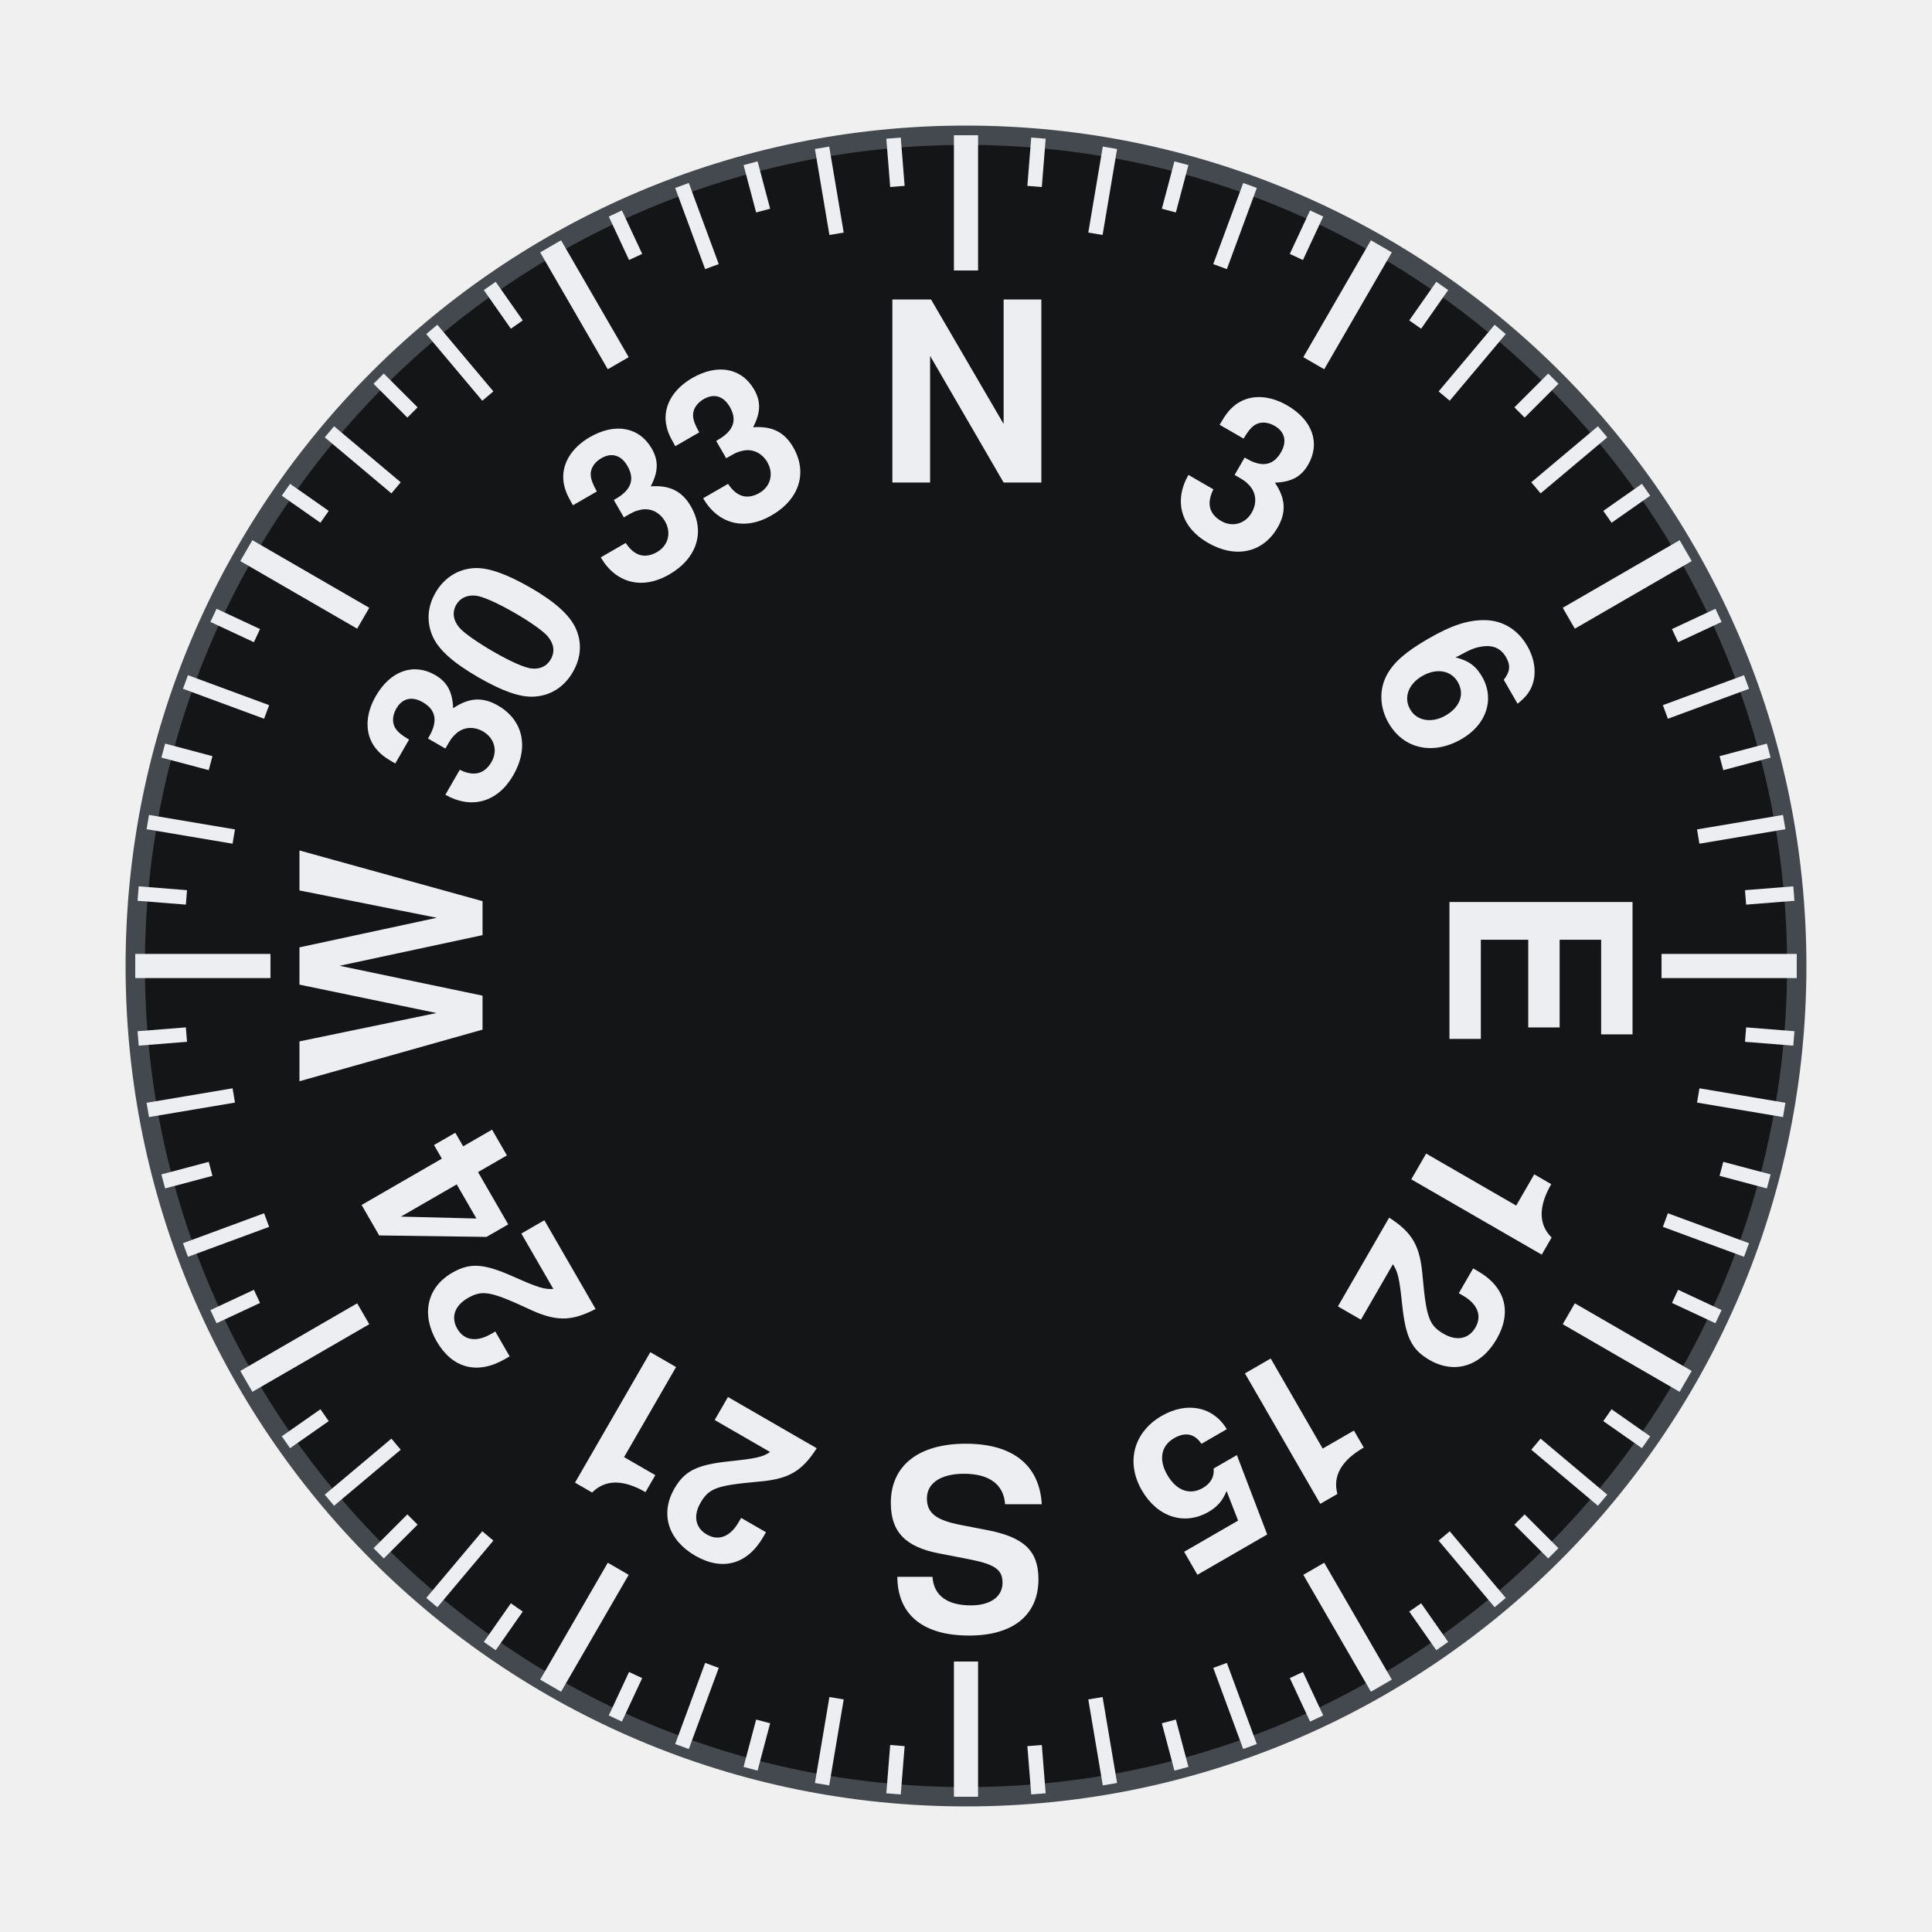
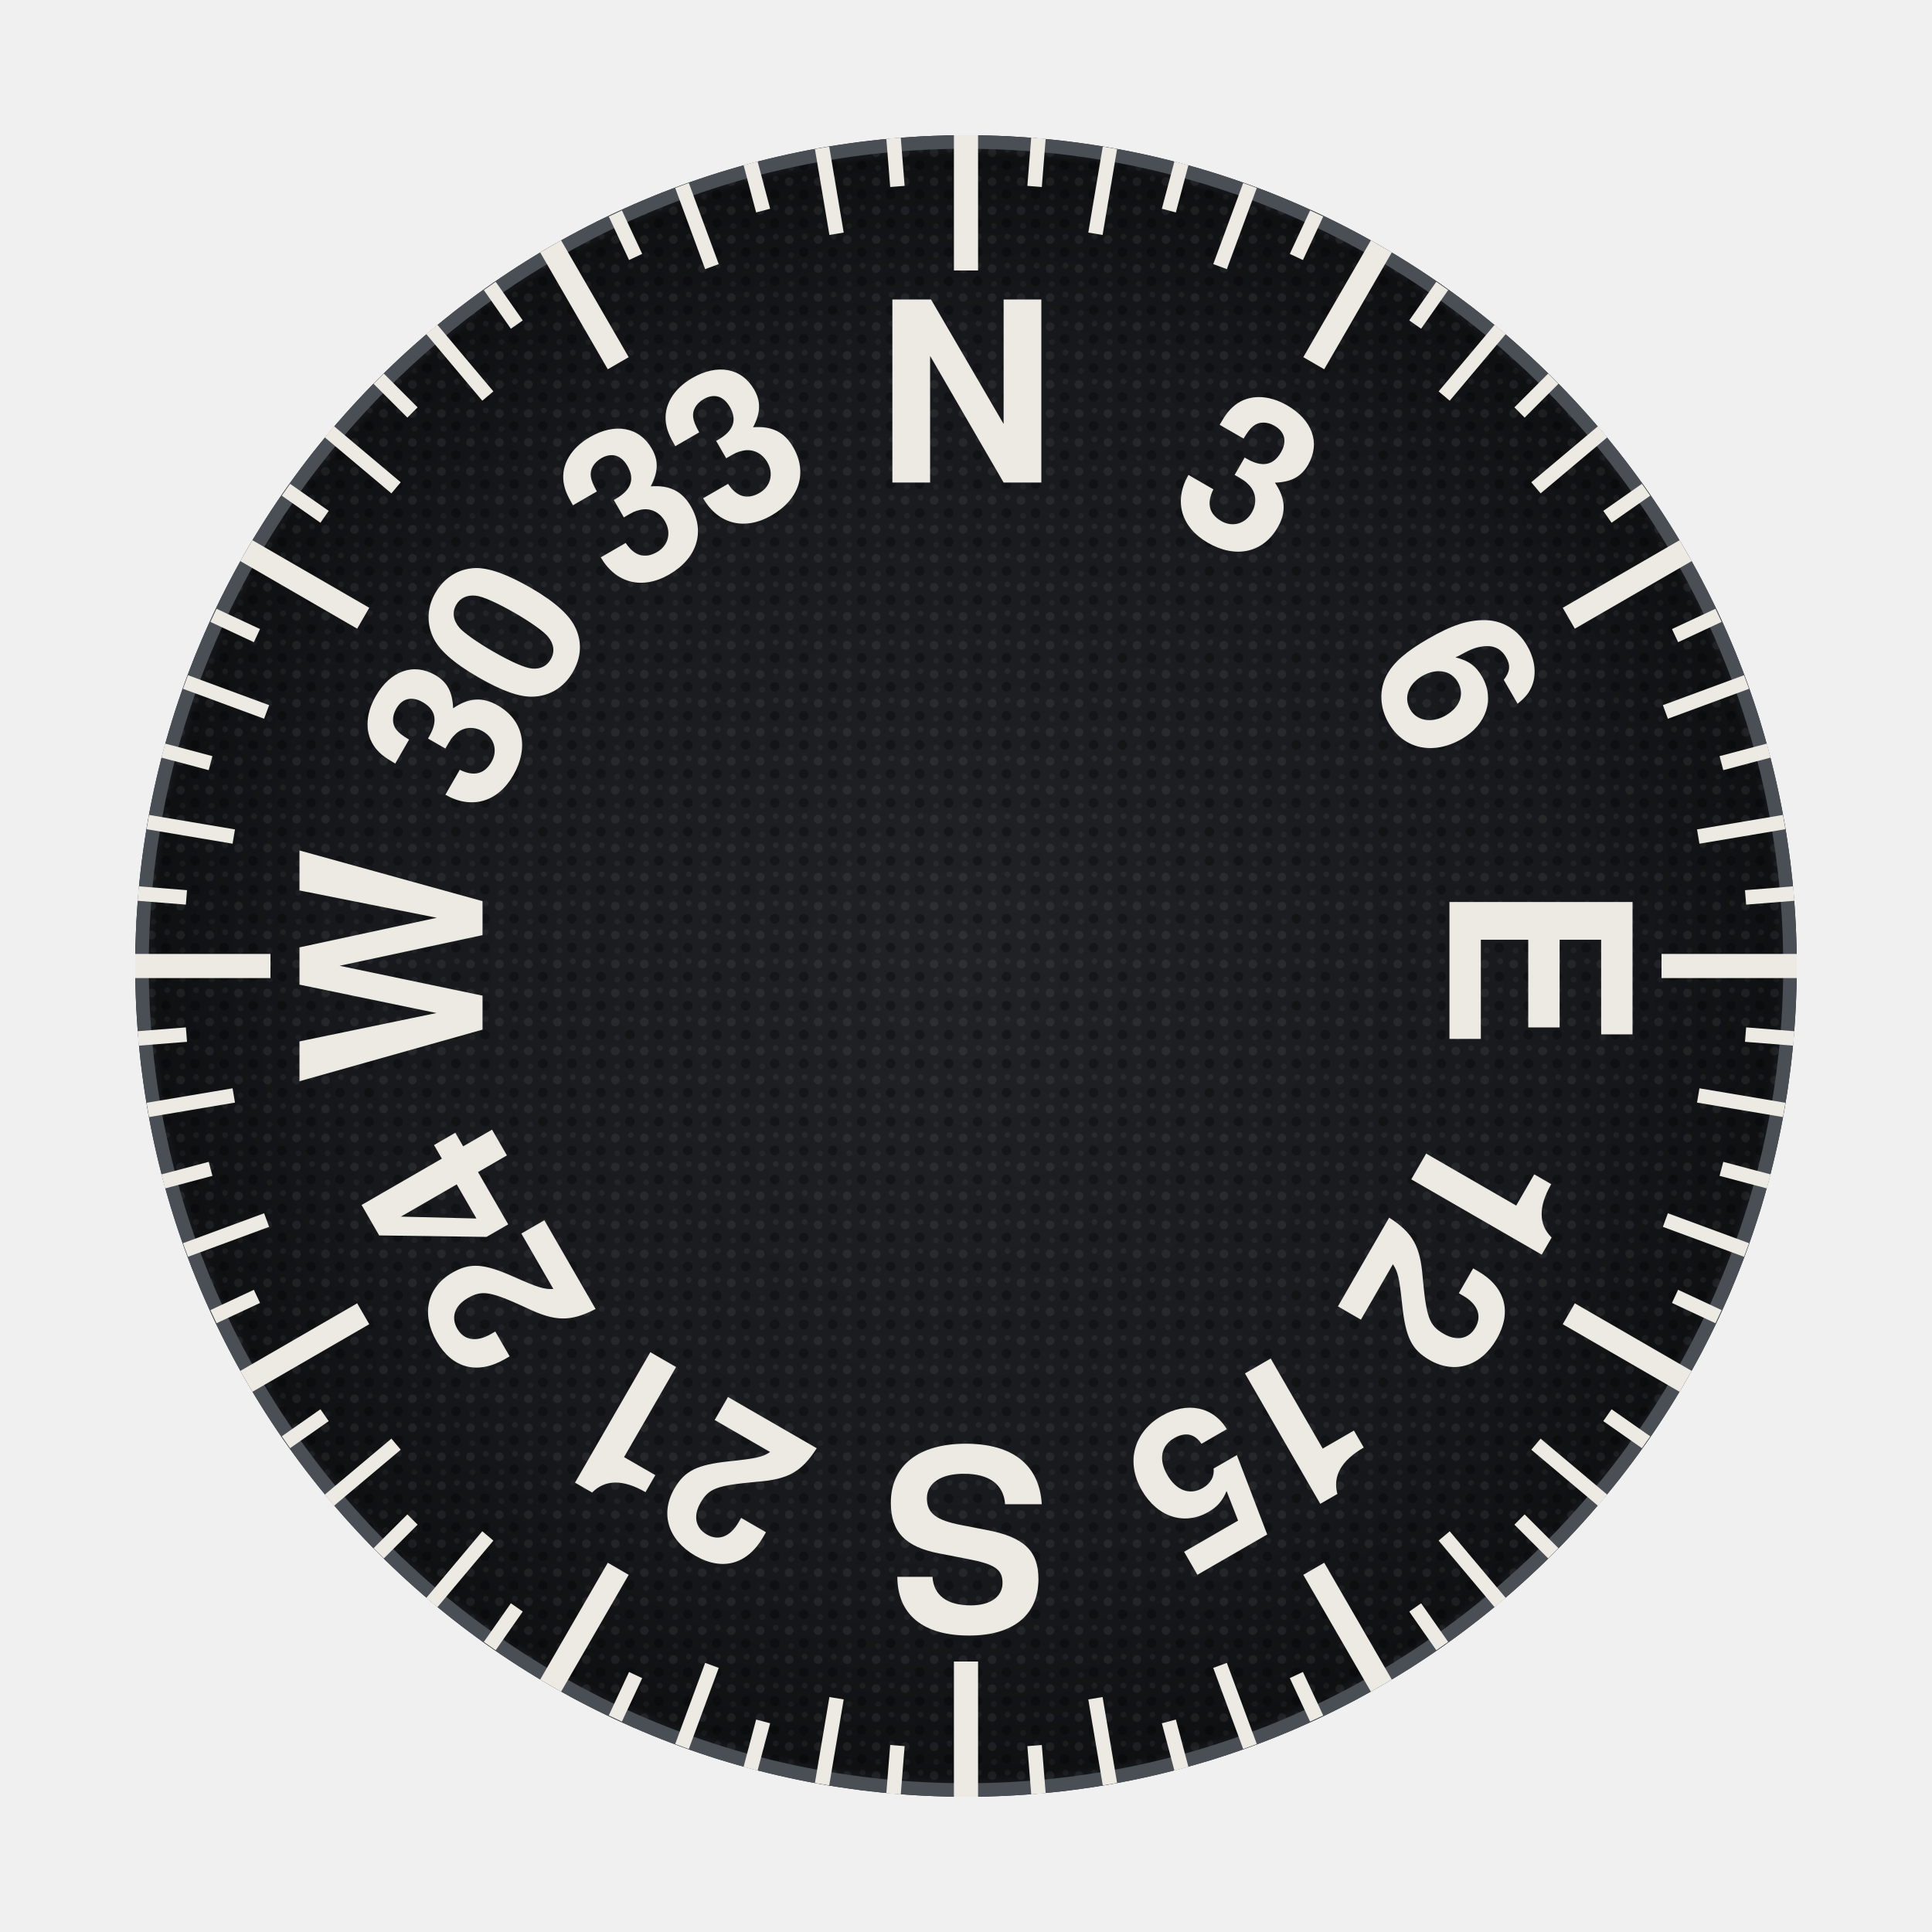
<svg xmlns="http://www.w3.org/2000/svg" viewBox="0 0 200 200" width="200" height="200">
-   <circle cx="100" cy="100" r="86" fill="#141517" stroke="#44494F" stroke-width="2" />
-   <line x1="100.0" y1="14.0" x2="100.0" y2="28.0" stroke="#ECEEF1" stroke-width="2.5" />
-   <line x1="107.5" y1="14.3" x2="107.1" y2="19.3" stroke="#ECEEF1" stroke-width="1.5" />
-   <line x1="114.9" y1="15.3" x2="113.4" y2="24.2" stroke="#ECEEF1" stroke-width="1.5" />
-   <line x1="122.3" y1="16.9" x2="121.0" y2="21.8" stroke="#ECEEF1" stroke-width="1.5" />
-   <line x1="129.4" y1="19.2" x2="126.3" y2="27.6" stroke="#ECEEF1" stroke-width="1.5" />
-   <line x1="136.3" y1="22.1" x2="134.2" y2="26.6" stroke="#ECEEF1" stroke-width="1.5" />
-   <line x1="143.0" y1="25.5" x2="136.0" y2="37.6" stroke="#ECEEF1" stroke-width="2.5" />
-   <line x1="149.3" y1="29.6" x2="146.5" y2="33.6" stroke="#ECEEF1" stroke-width="1.5" />
-   <line x1="155.3" y1="34.1" x2="149.5" y2="41.0" stroke="#ECEEF1" stroke-width="1.5" />
-   <line x1="160.8" y1="39.2" x2="157.3" y2="42.7" stroke="#ECEEF1" stroke-width="1.5" />
-   <line x1="165.9" y1="44.7" x2="159.0" y2="50.5" stroke="#ECEEF1" stroke-width="1.5" />
-   <line x1="170.4" y1="50.7" x2="166.4" y2="53.5" stroke="#ECEEF1" stroke-width="1.5" />
-   <line x1="174.5" y1="57.0" x2="162.4" y2="64.0" stroke="#ECEEF1" stroke-width="2.5" />
-   <line x1="177.9" y1="63.7" x2="173.4" y2="65.8" stroke="#ECEEF1" stroke-width="1.5" />
-   <line x1="180.8" y1="70.6" x2="172.4" y2="73.7" stroke="#ECEEF1" stroke-width="1.5" />
-   <line x1="183.1" y1="77.7" x2="178.2" y2="79.0" stroke="#ECEEF1" stroke-width="1.5" />
-   <line x1="184.7" y1="85.1" x2="175.8" y2="86.6" stroke="#ECEEF1" stroke-width="1.5" />
-   <line x1="185.7" y1="92.5" x2="180.7" y2="92.9" stroke="#ECEEF1" stroke-width="1.5" />
-   <line x1="186.0" y1="100.0" x2="172.0" y2="100.0" stroke="#ECEEF1" stroke-width="2.5" />
-   <line x1="185.7" y1="107.5" x2="180.7" y2="107.1" stroke="#ECEEF1" stroke-width="1.5" />
-   <line x1="184.7" y1="114.9" x2="175.8" y2="113.4" stroke="#ECEEF1" stroke-width="1.5" />
-   <line x1="183.1" y1="122.3" x2="178.2" y2="121.0" stroke="#ECEEF1" stroke-width="1.5" />
-   <line x1="180.8" y1="129.4" x2="172.4" y2="126.3" stroke="#ECEEF1" stroke-width="1.5" />
-   <line x1="177.9" y1="136.3" x2="173.4" y2="134.2" stroke="#ECEEF1" stroke-width="1.5" />
-   <line x1="174.5" y1="143.0" x2="162.4" y2="136.0" stroke="#ECEEF1" stroke-width="2.5" />
-   <line x1="170.4" y1="149.3" x2="166.4" y2="146.5" stroke="#ECEEF1" stroke-width="1.5" />
-   <line x1="165.9" y1="155.3" x2="159.0" y2="149.5" stroke="#ECEEF1" stroke-width="1.5" />
-   <line x1="160.8" y1="160.8" x2="157.3" y2="157.3" stroke="#ECEEF1" stroke-width="1.5" />
-   <line x1="155.3" y1="165.9" x2="149.5" y2="159.0" stroke="#ECEEF1" stroke-width="1.5" />
-   <line x1="149.3" y1="170.4" x2="146.5" y2="166.4" stroke="#ECEEF1" stroke-width="1.5" />
-   <line x1="143.0" y1="174.5" x2="136.0" y2="162.4" stroke="#ECEEF1" stroke-width="2.5" />
-   <line x1="136.3" y1="177.9" x2="134.2" y2="173.4" stroke="#ECEEF1" stroke-width="1.5" />
-   <line x1="129.4" y1="180.8" x2="126.3" y2="172.4" stroke="#ECEEF1" stroke-width="1.5" />
-   <line x1="122.3" y1="183.1" x2="121.0" y2="178.2" stroke="#ECEEF1" stroke-width="1.5" />
-   <line x1="114.9" y1="184.7" x2="113.4" y2="175.8" stroke="#ECEEF1" stroke-width="1.5" />
-   <line x1="107.5" y1="185.7" x2="107.1" y2="180.7" stroke="#ECEEF1" stroke-width="1.5" />
-   <line x1="100.0" y1="186.0" x2="100.0" y2="172.0" stroke="#ECEEF1" stroke-width="2.5" />
-   <line x1="92.5" y1="185.7" x2="92.9" y2="180.7" stroke="#ECEEF1" stroke-width="1.5" />
-   <line x1="85.1" y1="184.7" x2="86.6" y2="175.8" stroke="#ECEEF1" stroke-width="1.5" />
-   <line x1="77.7" y1="183.1" x2="79.0" y2="178.2" stroke="#ECEEF1" stroke-width="1.5" />
-   <line x1="70.6" y1="180.8" x2="73.7" y2="172.4" stroke="#ECEEF1" stroke-width="1.5" />
-   <line x1="63.7" y1="177.9" x2="65.8" y2="173.4" stroke="#ECEEF1" stroke-width="1.5" />
-   <line x1="57.0" y1="174.5" x2="64.0" y2="162.4" stroke="#ECEEF1" stroke-width="2.5" />
-   <line x1="50.7" y1="170.4" x2="53.5" y2="166.4" stroke="#ECEEF1" stroke-width="1.5" />
-   <line x1="44.7" y1="165.9" x2="50.5" y2="159.0" stroke="#ECEEF1" stroke-width="1.5" />
-   <line x1="39.2" y1="160.8" x2="42.7" y2="157.3" stroke="#ECEEF1" stroke-width="1.5" />
-   <line x1="34.1" y1="155.3" x2="41.0" y2="149.5" stroke="#ECEEF1" stroke-width="1.5" />
-   <line x1="29.6" y1="149.3" x2="33.6" y2="146.5" stroke="#ECEEF1" stroke-width="1.5" />
-   <line x1="25.5" y1="143.0" x2="37.6" y2="136.0" stroke="#ECEEF1" stroke-width="2.5" />
-   <line x1="22.1" y1="136.3" x2="26.6" y2="134.2" stroke="#ECEEF1" stroke-width="1.5" />
-   <line x1="19.2" y1="129.4" x2="27.6" y2="126.3" stroke="#ECEEF1" stroke-width="1.5" />
-   <line x1="16.9" y1="122.3" x2="21.8" y2="121.0" stroke="#ECEEF1" stroke-width="1.5" />
-   <line x1="15.3" y1="114.9" x2="24.2" y2="113.4" stroke="#ECEEF1" stroke-width="1.5" />
-   <line x1="14.3" y1="107.5" x2="19.3" y2="107.1" stroke="#ECEEF1" stroke-width="1.5" />
-   <line x1="14.0" y1="100.0" x2="28.0" y2="100.0" stroke="#ECEEF1" stroke-width="2.5" />
-   <line x1="14.3" y1="92.5" x2="19.3" y2="92.9" stroke="#ECEEF1" stroke-width="1.5" />
-   <line x1="15.3" y1="85.1" x2="24.2" y2="86.6" stroke="#ECEEF1" stroke-width="1.5" />
-   <line x1="16.9" y1="77.7" x2="21.8" y2="79.0" stroke="#ECEEF1" stroke-width="1.5" />
-   <line x1="19.2" y1="70.6" x2="27.6" y2="73.7" stroke="#ECEEF1" stroke-width="1.5" />
-   <line x1="22.1" y1="63.7" x2="26.6" y2="65.8" stroke="#ECEEF1" stroke-width="1.5" />
-   <line x1="25.5" y1="57.0" x2="37.6" y2="64.0" stroke="#ECEEF1" stroke-width="2.5" />
-   <line x1="29.6" y1="50.7" x2="33.6" y2="53.5" stroke="#ECEEF1" stroke-width="1.5" />
-   <line x1="34.1" y1="44.7" x2="41.0" y2="50.5" stroke="#ECEEF1" stroke-width="1.5" />
-   <line x1="39.2" y1="39.2" x2="42.7" y2="42.7" stroke="#ECEEF1" stroke-width="1.5" />
-   <line x1="44.7" y1="34.1" x2="50.5" y2="41.0" stroke="#ECEEF1" stroke-width="1.5" />
-   <line x1="50.7" y1="29.6" x2="53.5" y2="33.6" stroke="#ECEEF1" stroke-width="1.5" />
-   <line x1="57.0" y1="25.5" x2="64.0" y2="37.6" stroke="#ECEEF1" stroke-width="2.5" />
-   <line x1="63.7" y1="22.1" x2="65.8" y2="26.6" stroke="#ECEEF1" stroke-width="1.5" />
-   <line x1="70.6" y1="19.2" x2="73.7" y2="27.6" stroke="#ECEEF1" stroke-width="1.5" />
-   <line x1="77.7" y1="16.9" x2="79.0" y2="21.8" stroke="#ECEEF1" stroke-width="1.5" />
-   <line x1="85.1" y1="15.3" x2="86.6" y2="24.2" stroke="#ECEEF1" stroke-width="1.5" />
-   <line x1="92.5" y1="14.3" x2="92.9" y2="19.3" stroke="#ECEEF1" stroke-width="1.5" />
-   <text x="100" y="44" font-size="26" font-family="Helvetica, Arial, sans-serif" font-weight="bold" fill="#ECEEF1" text-anchor="middle" dominant-baseline="central" transform="rotate(0 100 100)">N</text>
-   <text x="100" y="44" font-size="22" font-family="Helvetica, Arial, sans-serif" font-weight="bold" fill="#ECEEF1" text-anchor="middle" dominant-baseline="central" transform="rotate(30 100 100)">3</text>
-   <text x="100" y="44" font-size="22" font-family="Helvetica, Arial, sans-serif" font-weight="bold" fill="#ECEEF1" text-anchor="middle" dominant-baseline="central" transform="rotate(60 100 100)">6</text>
-   <text x="100" y="44" font-size="26" font-family="Helvetica, Arial, sans-serif" font-weight="bold" fill="#ECEEF1" text-anchor="middle" dominant-baseline="central" transform="rotate(90 100 100)">E</text>
-   <text x="100" y="44" font-size="22" font-family="Helvetica, Arial, sans-serif" font-weight="bold" fill="#ECEEF1" text-anchor="middle" dominant-baseline="central" transform="rotate(120 100 100)">12</text>
-   <text x="100" y="44" font-size="22" font-family="Helvetica, Arial, sans-serif" font-weight="bold" fill="#ECEEF1" text-anchor="middle" dominant-baseline="central" transform="rotate(150 100 100)">15</text>
-   <text x="100" y="44" font-size="26" font-family="Helvetica, Arial, sans-serif" font-weight="bold" fill="#ECEEF1" text-anchor="middle" dominant-baseline="central" transform="rotate(180 100 100)">S</text>
-   <text x="100" y="44" font-size="22" font-family="Helvetica, Arial, sans-serif" font-weight="bold" fill="#ECEEF1" text-anchor="middle" dominant-baseline="central" transform="rotate(210 100 100)">21</text>
-   <text x="100" y="44" font-size="22" font-family="Helvetica, Arial, sans-serif" font-weight="bold" fill="#ECEEF1" text-anchor="middle" dominant-baseline="central" transform="rotate(240 100 100)">24</text>
-   <text x="100" y="44" font-size="26" font-family="Helvetica, Arial, sans-serif" font-weight="bold" fill="#ECEEF1" text-anchor="middle" dominant-baseline="central" transform="rotate(270 100 100)">W</text>
-   <text x="100" y="44" font-size="22" font-family="Helvetica, Arial, sans-serif" font-weight="bold" fill="#ECEEF1" text-anchor="middle" dominant-baseline="central" transform="rotate(300 100 100)">30</text>
-   <text x="100" y="44" font-size="22" font-family="Helvetica, Arial, sans-serif" font-weight="bold" fill="#ECEEF1" text-anchor="middle" dominant-baseline="central" transform="rotate(330 100 100)">33</text>
+   <defs>
+     <radialGradient id="card" cx="0.5" cy="0.5" r="0.5">
+       <stop offset="0" stop-color="#202226" />
+       <stop offset="0.75" stop-color="#16181B" />
+       <stop offset="0.96" stop-color="#0F1012" />
+       <stop offset="1" stop-color="#2E3237" />
+     </radialGradient>
+     <pattern id="grain" patternUnits="userSpaceOnUse" width="3" height="3">
+       <circle cx="0.7" cy="0.8" r="0.45" fill="#FFFFFF" fill-opacity="0.06" />
+       <circle cx="2.2" cy="2.1" r="0.5" fill="#000" fill-opacity="0.3" />
+       <circle cx="2.3" cy="0.5" r="0.3" fill="#FFFFFF" fill-opacity="0.05" />
+       <circle cx="0.9" cy="2.4" r="0.3" fill="#FFFFFF" fill-opacity="0.04" />
+     </pattern>
+   </defs>
+   <circle cx="100" cy="100" r="86" fill="url(#card)" />
+   <circle cx="100" cy="100" r="86" fill="url(#grain)" />
+   <circle cx="100" cy="100" r="85.3" fill="none" stroke="#4A4F56" stroke-width="1.4" />
+   <line x1="100.0" y1="14.0" x2="100.0" y2="28.0" stroke="#ECEAE3" stroke-width="2.5" />
+   <line x1="107.5" y1="14.3" x2="107.1" y2="19.3" stroke="#ECEAE3" stroke-width="1.5" />
+   <line x1="114.9" y1="15.3" x2="113.4" y2="24.2" stroke="#ECEAE3" stroke-width="1.5" />
+   <line x1="122.3" y1="16.9" x2="121.0" y2="21.8" stroke="#ECEAE3" stroke-width="1.5" />
+   <line x1="129.4" y1="19.2" x2="126.3" y2="27.6" stroke="#ECEAE3" stroke-width="1.5" />
+   <line x1="136.3" y1="22.1" x2="134.2" y2="26.6" stroke="#ECEAE3" stroke-width="1.5" />
+   <line x1="143.0" y1="25.5" x2="136.0" y2="37.6" stroke="#ECEAE3" stroke-width="2.5" />
+   <line x1="149.3" y1="29.6" x2="146.5" y2="33.6" stroke="#ECEAE3" stroke-width="1.5" />
+   <line x1="155.3" y1="34.1" x2="149.5" y2="41.0" stroke="#ECEAE3" stroke-width="1.5" />
+   <line x1="160.8" y1="39.2" x2="157.3" y2="42.7" stroke="#ECEAE3" stroke-width="1.5" />
+   <line x1="165.9" y1="44.7" x2="159.0" y2="50.5" stroke="#ECEAE3" stroke-width="1.5" />
+   <line x1="170.4" y1="50.7" x2="166.4" y2="53.5" stroke="#ECEAE3" stroke-width="1.5" />
+   <line x1="174.5" y1="57.0" x2="162.4" y2="64.0" stroke="#ECEAE3" stroke-width="2.5" />
+   <line x1="177.9" y1="63.7" x2="173.4" y2="65.8" stroke="#ECEAE3" stroke-width="1.5" />
+   <line x1="180.8" y1="70.6" x2="172.4" y2="73.7" stroke="#ECEAE3" stroke-width="1.5" />
+   <line x1="183.1" y1="77.7" x2="178.2" y2="79.0" stroke="#ECEAE3" stroke-width="1.5" />
+   <line x1="184.7" y1="85.1" x2="175.8" y2="86.6" stroke="#ECEAE3" stroke-width="1.5" />
+   <line x1="185.7" y1="92.5" x2="180.7" y2="92.9" stroke="#ECEAE3" stroke-width="1.5" />
+   <line x1="186.0" y1="100.0" x2="172.0" y2="100.0" stroke="#ECEAE3" stroke-width="2.5" />
+   <line x1="185.7" y1="107.5" x2="180.7" y2="107.1" stroke="#ECEAE3" stroke-width="1.5" />
+   <line x1="184.7" y1="114.9" x2="175.8" y2="113.4" stroke="#ECEAE3" stroke-width="1.5" />
+   <line x1="183.1" y1="122.3" x2="178.2" y2="121.0" stroke="#ECEAE3" stroke-width="1.5" />
+   <line x1="180.8" y1="129.4" x2="172.4" y2="126.3" stroke="#ECEAE3" stroke-width="1.5" />
+   <line x1="177.9" y1="136.3" x2="173.4" y2="134.2" stroke="#ECEAE3" stroke-width="1.5" />
+   <line x1="174.5" y1="143.0" x2="162.4" y2="136.0" stroke="#ECEAE3" stroke-width="2.5" />
+   <line x1="170.4" y1="149.3" x2="166.4" y2="146.5" stroke="#ECEAE3" stroke-width="1.5" />
+   <line x1="165.9" y1="155.3" x2="159.0" y2="149.5" stroke="#ECEAE3" stroke-width="1.5" />
+   <line x1="160.8" y1="160.8" x2="157.3" y2="157.3" stroke="#ECEAE3" stroke-width="1.5" />
+   <line x1="155.3" y1="165.9" x2="149.5" y2="159.0" stroke="#ECEAE3" stroke-width="1.5" />
+   <line x1="149.3" y1="170.4" x2="146.5" y2="166.4" stroke="#ECEAE3" stroke-width="1.5" />
+   <line x1="143.0" y1="174.5" x2="136.0" y2="162.4" stroke="#ECEAE3" stroke-width="2.5" />
+   <line x1="136.3" y1="177.9" x2="134.2" y2="173.4" stroke="#ECEAE3" stroke-width="1.5" />
+   <line x1="129.4" y1="180.8" x2="126.3" y2="172.4" stroke="#ECEAE3" stroke-width="1.5" />
+   <line x1="122.3" y1="183.1" x2="121.0" y2="178.2" stroke="#ECEAE3" stroke-width="1.5" />
+   <line x1="114.9" y1="184.7" x2="113.4" y2="175.8" stroke="#ECEAE3" stroke-width="1.5" />
+   <line x1="107.5" y1="185.7" x2="107.1" y2="180.7" stroke="#ECEAE3" stroke-width="1.5" />
+   <line x1="100.0" y1="186.0" x2="100.0" y2="172.0" stroke="#ECEAE3" stroke-width="2.5" />
+   <line x1="92.5" y1="185.7" x2="92.9" y2="180.7" stroke="#ECEAE3" stroke-width="1.5" />
+   <line x1="85.1" y1="184.7" x2="86.6" y2="175.8" stroke="#ECEAE3" stroke-width="1.5" />
+   <line x1="77.7" y1="183.1" x2="79.0" y2="178.2" stroke="#ECEAE3" stroke-width="1.5" />
+   <line x1="70.6" y1="180.8" x2="73.7" y2="172.4" stroke="#ECEAE3" stroke-width="1.5" />
+   <line x1="63.7" y1="177.9" x2="65.8" y2="173.4" stroke="#ECEAE3" stroke-width="1.5" />
+   <line x1="57.0" y1="174.5" x2="64.0" y2="162.4" stroke="#ECEAE3" stroke-width="2.5" />
+   <line x1="50.7" y1="170.4" x2="53.5" y2="166.4" stroke="#ECEAE3" stroke-width="1.5" />
+   <line x1="44.7" y1="165.9" x2="50.5" y2="159.0" stroke="#ECEAE3" stroke-width="1.5" />
+   <line x1="39.2" y1="160.8" x2="42.7" y2="157.3" stroke="#ECEAE3" stroke-width="1.5" />
+   <line x1="34.1" y1="155.3" x2="41.0" y2="149.5" stroke="#ECEAE3" stroke-width="1.5" />
+   <line x1="29.6" y1="149.3" x2="33.6" y2="146.5" stroke="#ECEAE3" stroke-width="1.5" />
+   <line x1="25.5" y1="143.0" x2="37.6" y2="136.0" stroke="#ECEAE3" stroke-width="2.5" />
+   <line x1="22.1" y1="136.3" x2="26.6" y2="134.2" stroke="#ECEAE3" stroke-width="1.5" />
+   <line x1="19.2" y1="129.4" x2="27.6" y2="126.3" stroke="#ECEAE3" stroke-width="1.5" />
+   <line x1="16.9" y1="122.3" x2="21.8" y2="121.0" stroke="#ECEAE3" stroke-width="1.5" />
+   <line x1="15.3" y1="114.9" x2="24.2" y2="113.4" stroke="#ECEAE3" stroke-width="1.5" />
+   <line x1="14.3" y1="107.5" x2="19.3" y2="107.1" stroke="#ECEAE3" stroke-width="1.5" />
+   <line x1="14.0" y1="100.0" x2="28.0" y2="100.0" stroke="#ECEAE3" stroke-width="2.5" />
+   <line x1="14.3" y1="92.5" x2="19.3" y2="92.9" stroke="#ECEAE3" stroke-width="1.5" />
+   <line x1="15.3" y1="85.1" x2="24.2" y2="86.6" stroke="#ECEAE3" stroke-width="1.5" />
+   <line x1="16.9" y1="77.7" x2="21.8" y2="79.0" stroke="#ECEAE3" stroke-width="1.5" />
+   <line x1="19.2" y1="70.6" x2="27.6" y2="73.7" stroke="#ECEAE3" stroke-width="1.5" />
+   <line x1="22.1" y1="63.7" x2="26.6" y2="65.8" stroke="#ECEAE3" stroke-width="1.5" />
+   <line x1="25.5" y1="57.0" x2="37.6" y2="64.0" stroke="#ECEAE3" stroke-width="2.5" />
+   <line x1="29.6" y1="50.7" x2="33.6" y2="53.5" stroke="#ECEAE3" stroke-width="1.5" />
+   <line x1="34.1" y1="44.7" x2="41.0" y2="50.5" stroke="#ECEAE3" stroke-width="1.5" />
+   <line x1="39.2" y1="39.2" x2="42.7" y2="42.7" stroke="#ECEAE3" stroke-width="1.5" />
+   <line x1="44.7" y1="34.1" x2="50.5" y2="41.0" stroke="#ECEAE3" stroke-width="1.5" />
+   <line x1="50.7" y1="29.6" x2="53.5" y2="33.6" stroke="#ECEAE3" stroke-width="1.5" />
+   <line x1="57.0" y1="25.5" x2="64.0" y2="37.6" stroke="#ECEAE3" stroke-width="2.5" />
+   <line x1="63.7" y1="22.1" x2="65.8" y2="26.6" stroke="#ECEAE3" stroke-width="1.5" />
+   <line x1="70.6" y1="19.2" x2="73.7" y2="27.6" stroke="#ECEAE3" stroke-width="1.5" />
+   <line x1="77.7" y1="16.9" x2="79.0" y2="21.8" stroke="#ECEAE3" stroke-width="1.5" />
+   <line x1="85.1" y1="15.3" x2="86.6" y2="24.2" stroke="#ECEAE3" stroke-width="1.5" />
+   <line x1="92.5" y1="14.3" x2="92.9" y2="19.3" stroke="#ECEAE3" stroke-width="1.5" />
+   <text x="100" y="44" font-size="26" font-family="Helvetica, Arial, sans-serif" font-weight="bold" fill="#ECEAE3" text-anchor="middle" dominant-baseline="central" transform="rotate(0 100 100)">N</text>
+   <text x="100" y="44" font-size="22" font-family="Helvetica, Arial, sans-serif" font-weight="bold" fill="#ECEAE3" text-anchor="middle" dominant-baseline="central" transform="rotate(30 100 100)">3</text>
+   <text x="100" y="44" font-size="22" font-family="Helvetica, Arial, sans-serif" font-weight="bold" fill="#ECEAE3" text-anchor="middle" dominant-baseline="central" transform="rotate(60 100 100)">6</text>
+   <text x="100" y="44" font-size="26" font-family="Helvetica, Arial, sans-serif" font-weight="bold" fill="#ECEAE3" text-anchor="middle" dominant-baseline="central" transform="rotate(90 100 100)">E</text>
+   <text x="100" y="44" font-size="22" font-family="Helvetica, Arial, sans-serif" font-weight="bold" fill="#ECEAE3" text-anchor="middle" dominant-baseline="central" transform="rotate(120 100 100)">12</text>
+   <text x="100" y="44" font-size="22" font-family="Helvetica, Arial, sans-serif" font-weight="bold" fill="#ECEAE3" text-anchor="middle" dominant-baseline="central" transform="rotate(150 100 100)">15</text>
+   <text x="100" y="44" font-size="26" font-family="Helvetica, Arial, sans-serif" font-weight="bold" fill="#ECEAE3" text-anchor="middle" dominant-baseline="central" transform="rotate(180 100 100)">S</text>
+   <text x="100" y="44" font-size="22" font-family="Helvetica, Arial, sans-serif" font-weight="bold" fill="#ECEAE3" text-anchor="middle" dominant-baseline="central" transform="rotate(210 100 100)">21</text>
+   <text x="100" y="44" font-size="22" font-family="Helvetica, Arial, sans-serif" font-weight="bold" fill="#ECEAE3" text-anchor="middle" dominant-baseline="central" transform="rotate(240 100 100)">24</text>
+   <text x="100" y="44" font-size="26" font-family="Helvetica, Arial, sans-serif" font-weight="bold" fill="#ECEAE3" text-anchor="middle" dominant-baseline="central" transform="rotate(270 100 100)">W</text>
+   <text x="100" y="44" font-size="22" font-family="Helvetica, Arial, sans-serif" font-weight="bold" fill="#ECEAE3" text-anchor="middle" dominant-baseline="central" transform="rotate(300 100 100)">30</text>
+   <text x="100" y="44" font-size="22" font-family="Helvetica, Arial, sans-serif" font-weight="bold" fill="#ECEAE3" text-anchor="middle" dominant-baseline="central" transform="rotate(330 100 100)">33</text>
</svg>
